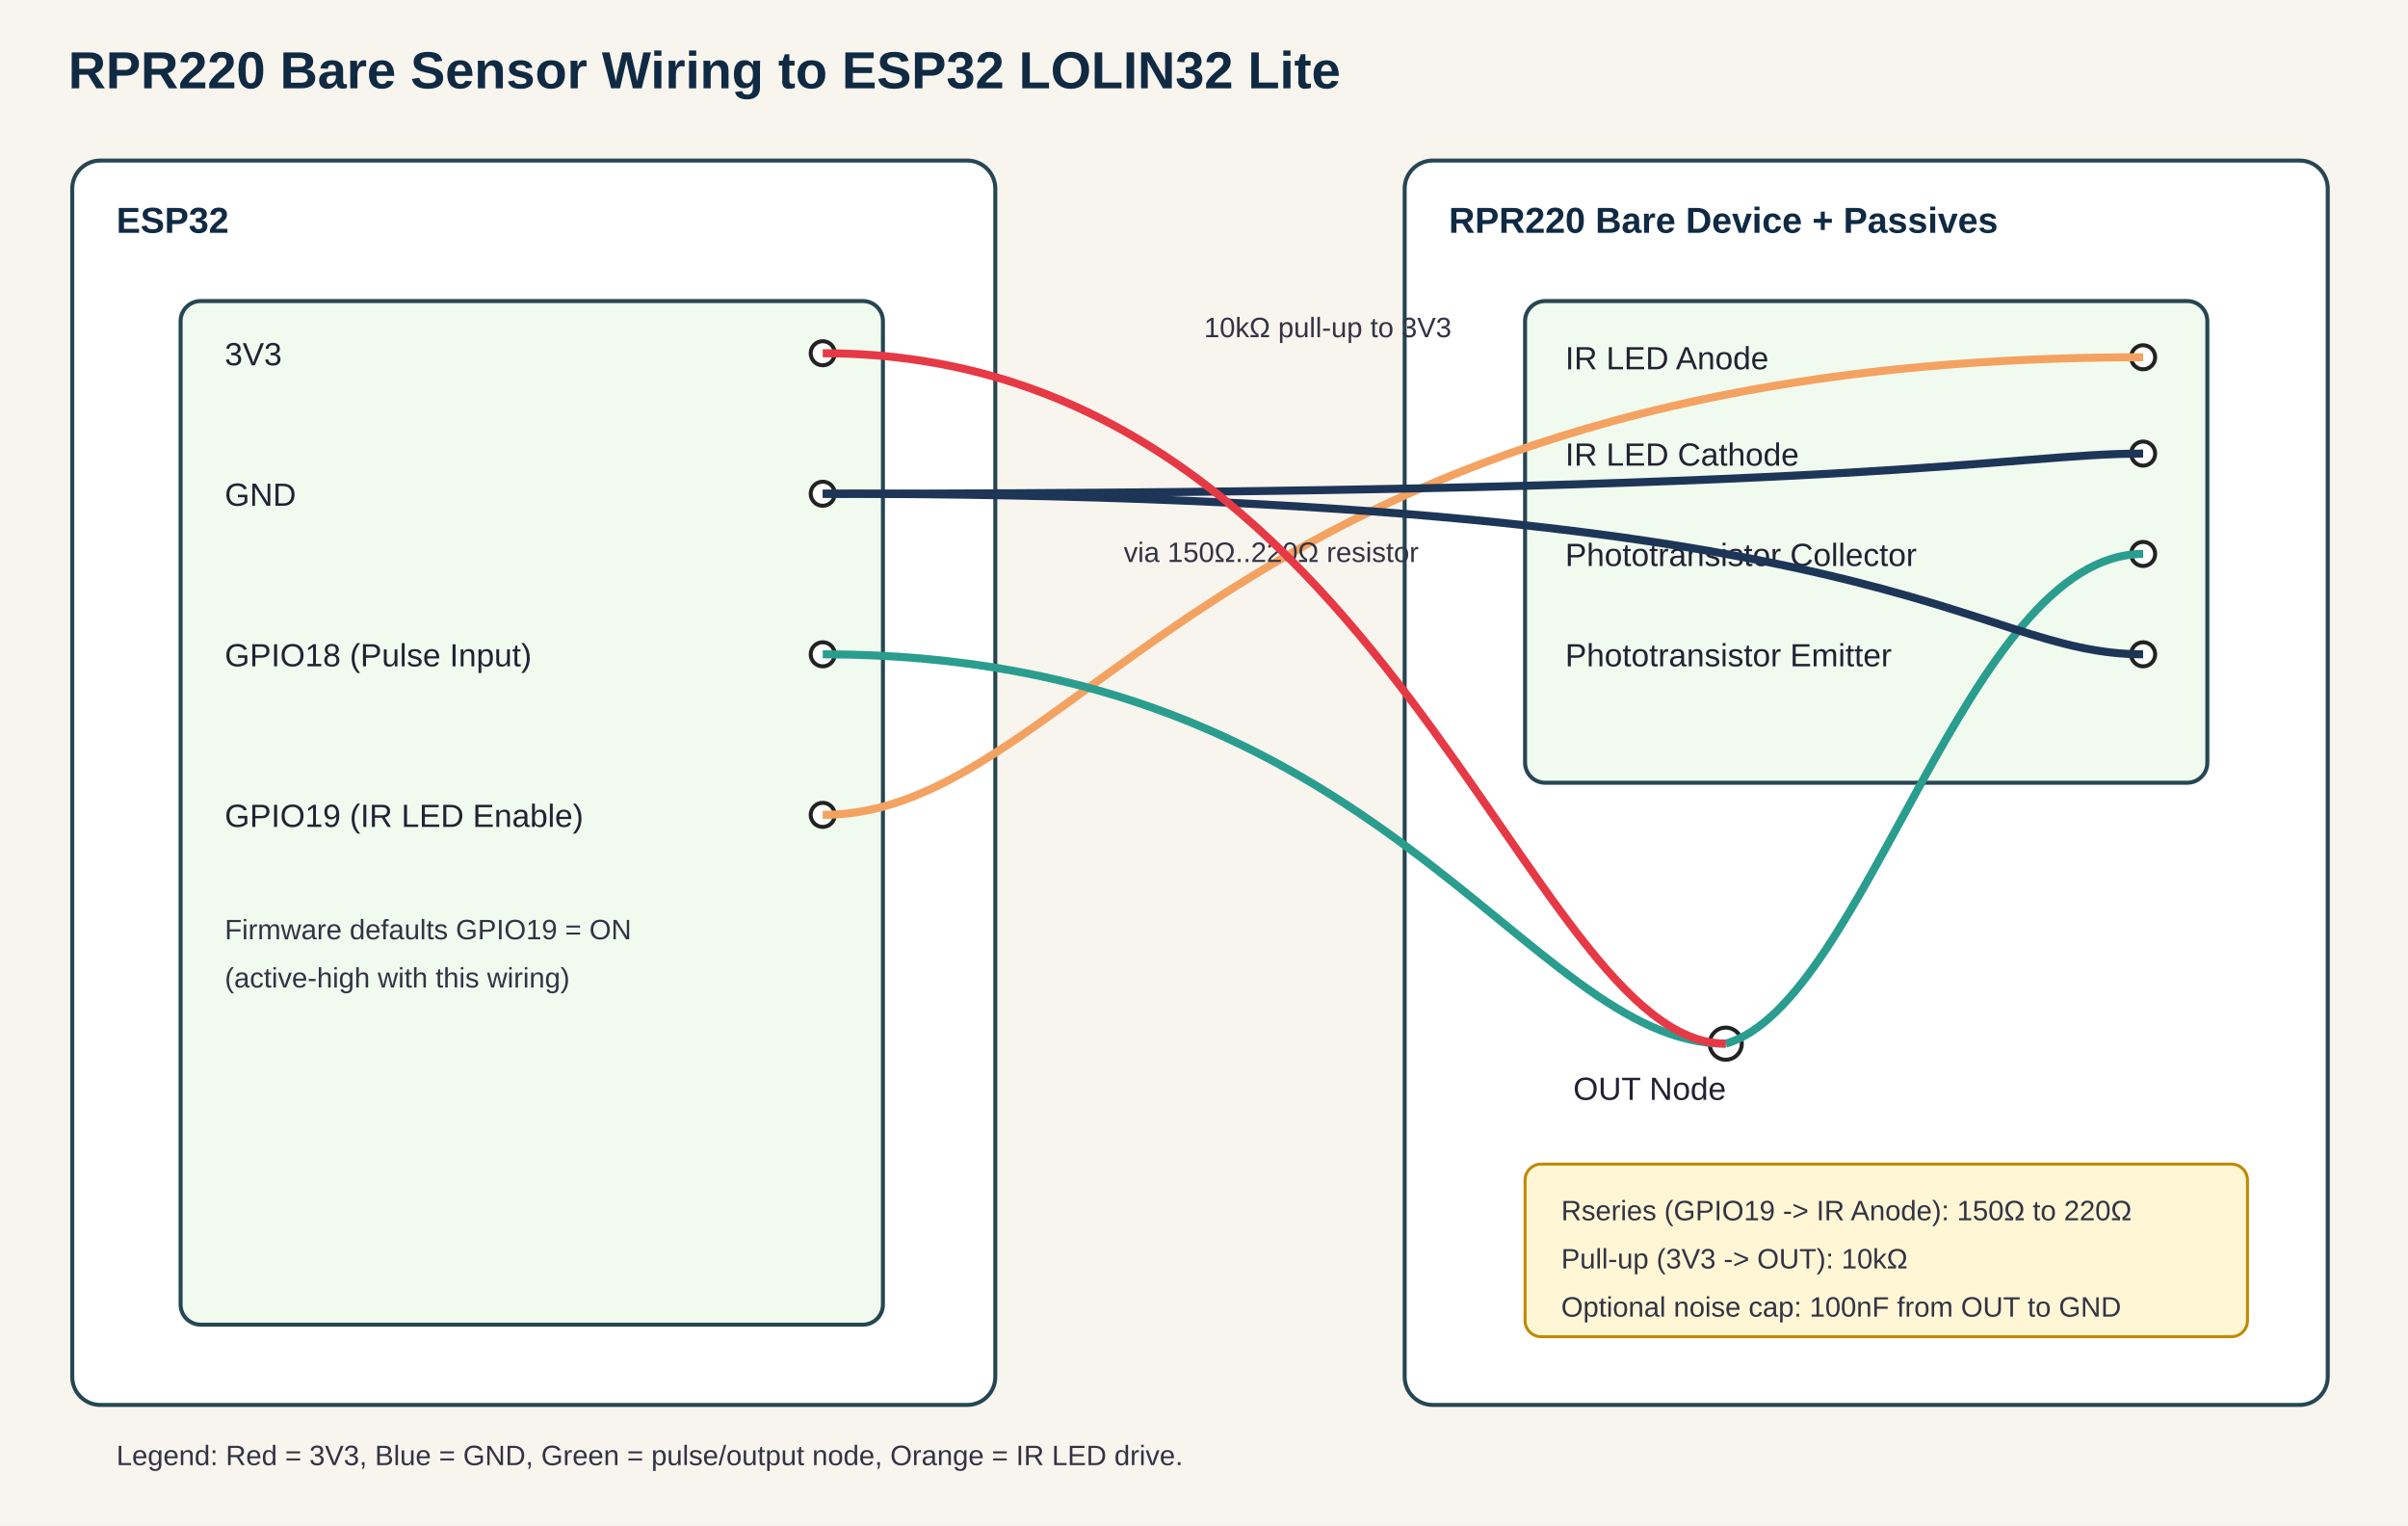
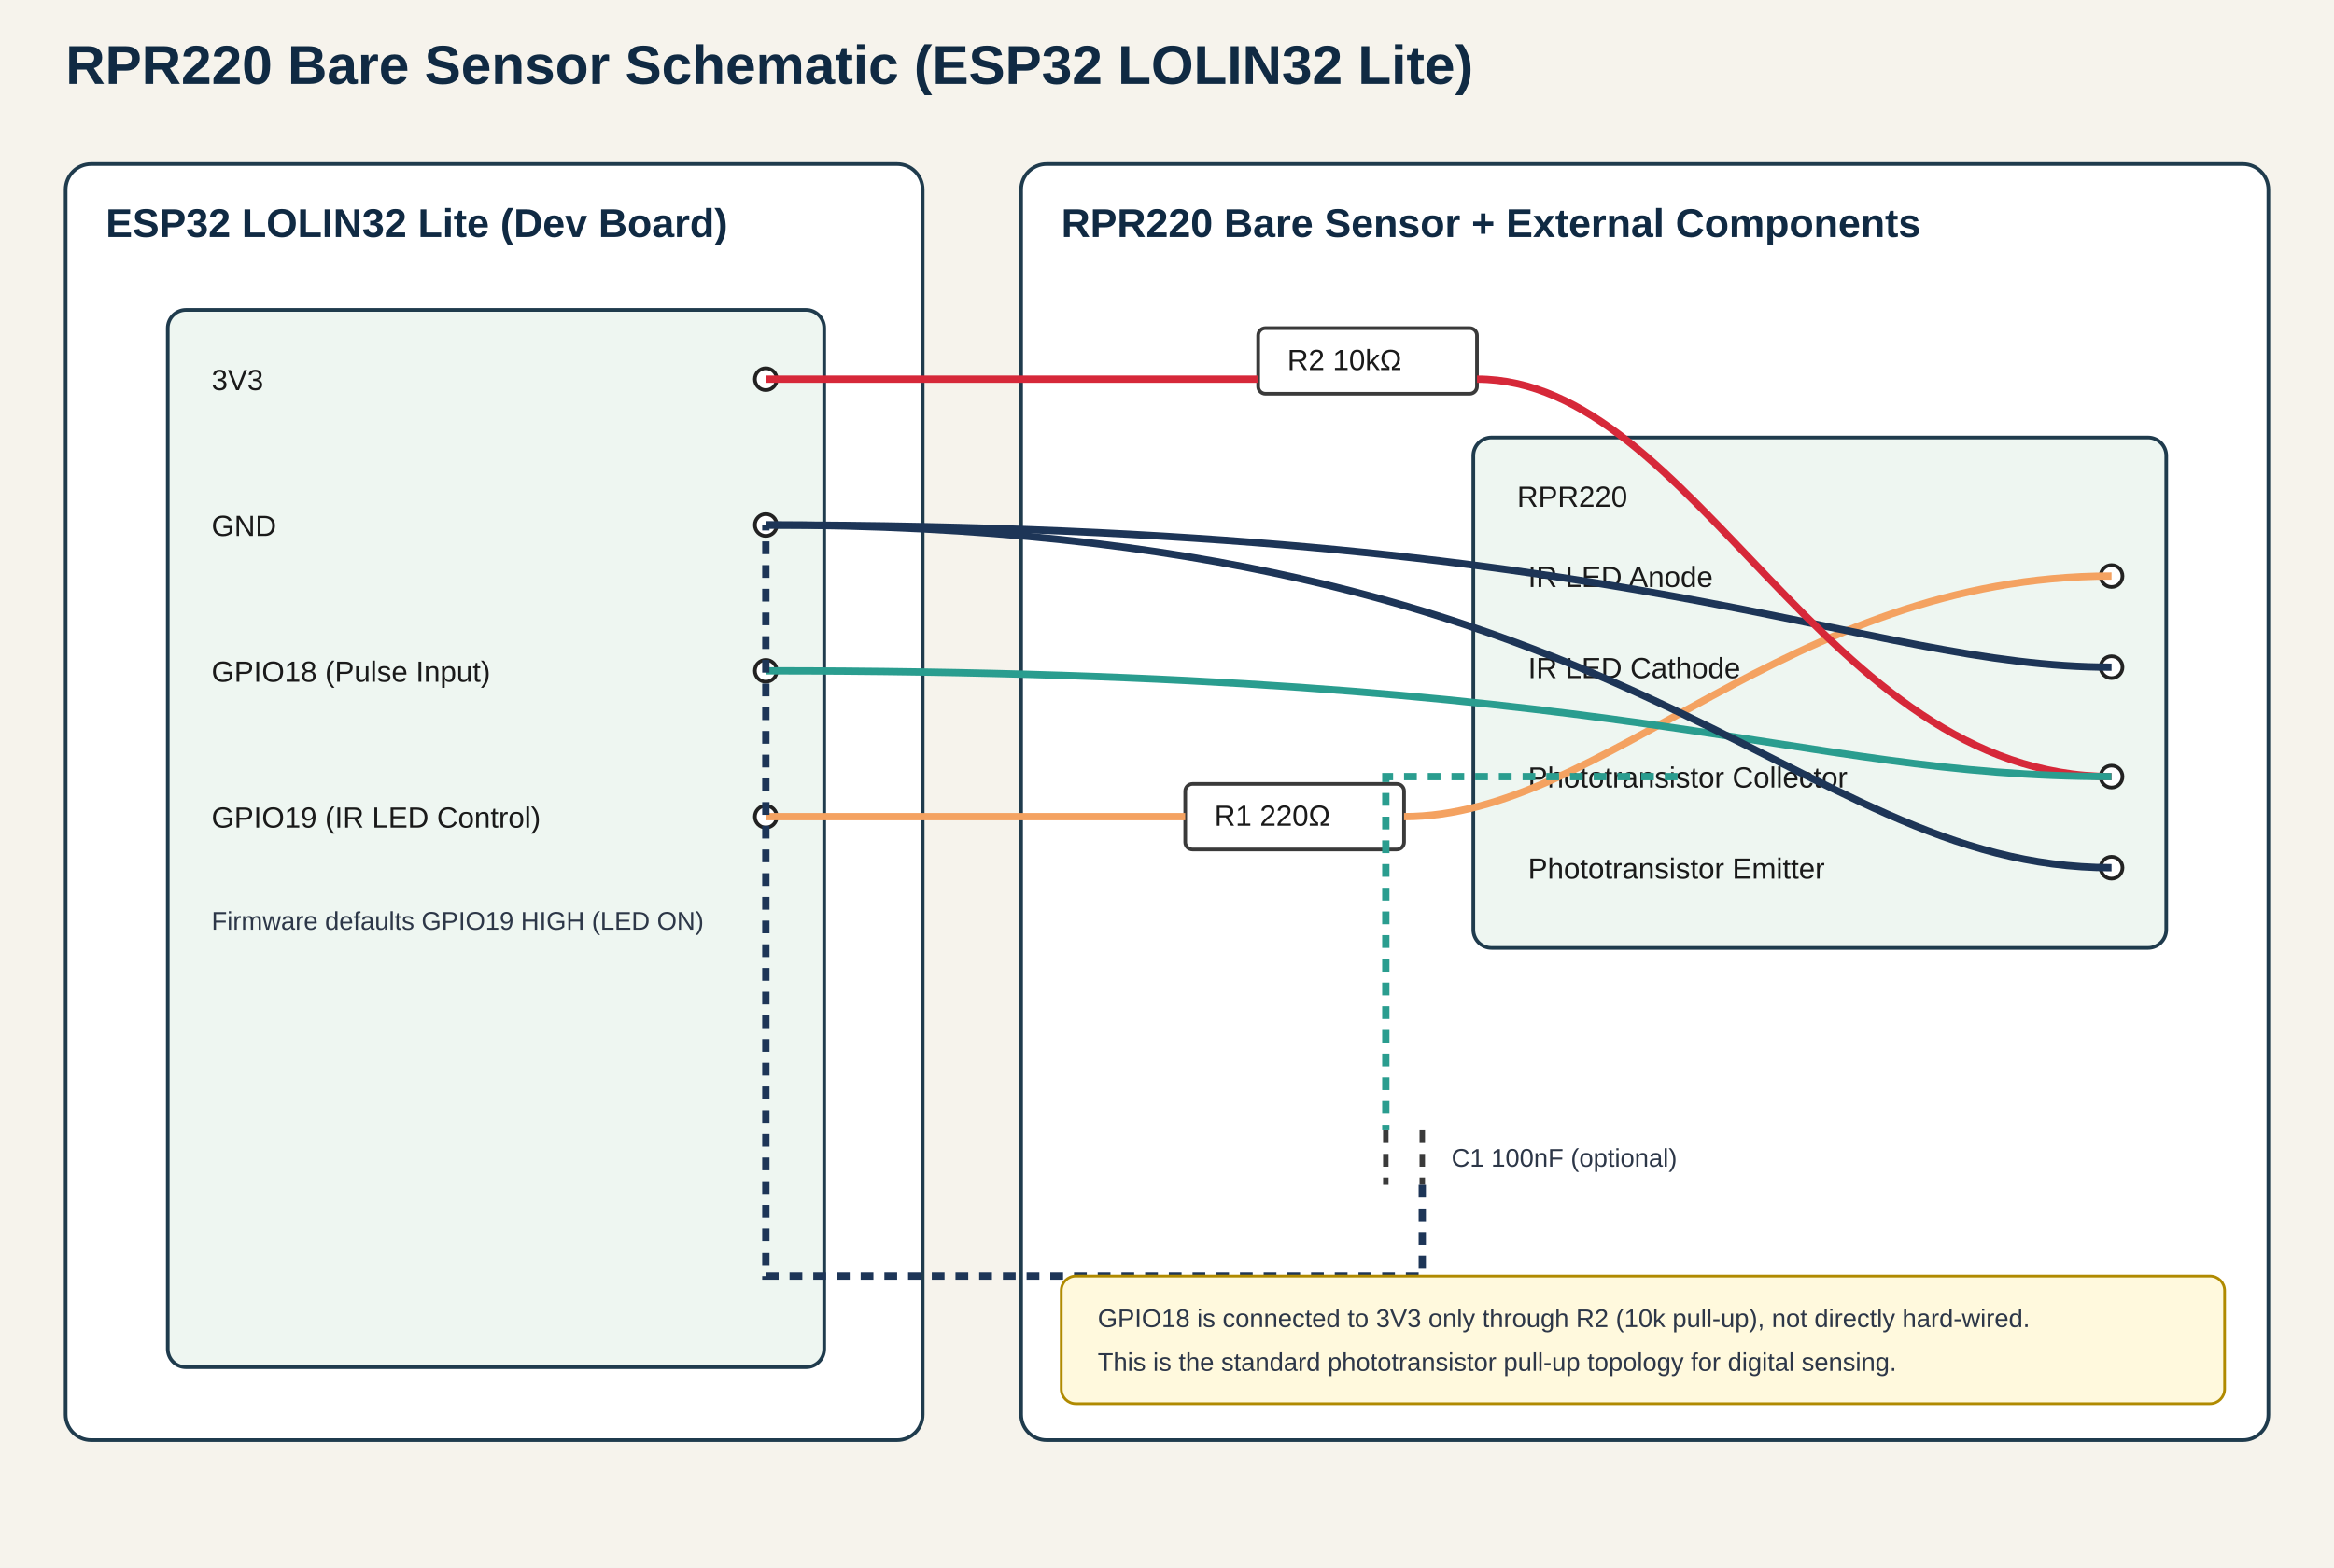
- <svg xmlns="http://www.w3.org/2000/svg" width="1200" height="760" viewBox="0 0 1200 760">
+ <svg xmlns="http://www.w3.org/2000/svg" width="1280" height="860" viewBox="0 0 1280 860">
  <defs>
    <style>
-       .bg { fill: #f8f5ee; }
-       .panel { fill: #ffffff; stroke: #264653; stroke-width: 2; rx: 14; }
-       .title { font: 700 26px 'IBM Plex Sans', Arial, sans-serif; fill: #102a43; }
-       .subtitle { font: 600 18px 'IBM Plex Sans', Arial, sans-serif; fill: #102a43; }
-       .label { font: 500 16px 'IBM Plex Sans', Arial, sans-serif; fill: #223; }
-       .small { font: 500 14px 'IBM Plex Sans', Arial, sans-serif; fill: #334; }
-       .wire-power { stroke: #e63946; stroke-width: 4; fill: none; }
+       .bg { fill: #f6f3ec; }
+       .panel { fill: #ffffff; stroke: #1f3b4d; stroke-width: 2; }
+       .chip { fill: #eef6f1; stroke: #1f3b4d; stroke-width: 2; }
+       .title { font: 700 30px 'IBM Plex Sans', Arial, sans-serif; fill: #102a43; }
+       .h2 { font: 700 22px 'IBM Plex Sans', Arial, sans-serif; fill: #102a43; }
+       .txt { font: 500 16px 'IBM Plex Sans', Arial, sans-serif; fill: #1a1a1a; }
+       .small { font: 500 14px 'IBM Plex Sans', Arial, sans-serif; fill: #2d3748; }
+       .wire-vcc { stroke: #d62839; stroke-width: 4; fill: none; }
      .wire-gnd { stroke: #1d3557; stroke-width: 4; fill: none; }
-       .wire-signal { stroke: #2a9d8f; stroke-width: 4; fill: none; }
+       .wire-sig { stroke: #2a9d8f; stroke-width: 4; fill: none; }
      .wire-led { stroke: #f4a261; stroke-width: 4; fill: none; }
      .node { fill: #fff; stroke: #222; stroke-width: 2; }
-       .chip { fill: #f1faee; stroke: #264653; stroke-width: 2; }
-       .note { fill: #fff6d5; stroke: #c08a00; stroke-width: 1.5; rx: 8; }
+       .res { fill: #fff; stroke: #3a3a3a; stroke-width: 2; }
+       .cap { stroke: #3a3a3a; stroke-width: 3; }
+       .opt { stroke-dasharray: 7 6; }
+       .note { fill: #fff9dd; stroke: #b08a00; stroke-width: 1.5; }
    </style>
-     <marker id="arrow" markerWidth="10" markerHeight="8" refX="8" refY="4" orient="auto">
-       <polygon points="0,0 10,4 0,8" fill="#444" />
-     </marker>
  </defs>
-   <rect class="bg" x="0" y="0" width="1200" height="760" />
-   <text class="title" x="34" y="44">RPR220 Bare Sensor Wiring to ESP32 LOLIN32 Lite</text>
-   <rect class="panel" x="36" y="80" width="460" height="620" />
-   <text class="subtitle" x="58" y="116">ESP32</text>
-   <rect class="chip" x="90" y="150" width="350" height="510" rx="10" />
-   <text class="label" x="112" y="182">3V3</text>
-   <circle class="node" cx="410" cy="176" r="6" />
-   <text class="label" x="112" y="252">GND</text>
-   <circle class="node" cx="410" cy="246" r="6" />
-   <text class="label" x="112" y="332">GPIO18 (Pulse Input)</text>
-   <circle class="node" cx="410" cy="326" r="6" />
-   <text class="label" x="112" y="412">GPIO19 (IR LED Enable)</text>
-   <circle class="node" cx="410" cy="406" r="6" />
-   <text class="small" x="112" y="468">Firmware defaults GPIO19 = ON</text>
-   <text class="small" x="112" y="492">(active-high with this wiring)</text>
-   <rect class="panel" x="700" y="80" width="460" height="620" />
-   <text class="subtitle" x="722" y="116">RPR220 Bare Device + Passives</text>
-   <rect class="chip" x="760" y="150" width="340" height="240" rx="10" />
-   <text class="label" x="780" y="184">IR LED Anode</text>
-   <circle class="node" cx="1068" cy="178" r="6" />
-   <text class="label" x="780" y="232">IR LED Cathode</text>
-   <circle class="node" cx="1068" cy="226" r="6" />
-   <text class="label" x="780" y="282">Phototransistor Collector</text>
-   <circle class="node" cx="1068" cy="276" r="6" />
-   <text class="label" x="780" y="332">Phototransistor Emitter</text>
-   <circle class="node" cx="1068" cy="326" r="6" />
-   <circle class="node" cx="860" cy="520" r="8" />
-   <text class="label" x="784" y="548">OUT Node</text>
-   <rect class="note" x="760" y="580" width="360" height="86" />
-   <text class="small" x="778" y="608">Rseries (GPIO19 -&gt; IR Anode): 150Ω to 220Ω</text>
-   <text class="small" x="778" y="632">Pull-up (3V3 -&gt; OUT): 10kΩ</text>
-   <text class="small" x="778" y="656">Optional noise cap: 100nF from OUT to GND</text>
-   <path class="wire-led" d="M410 406 C540 406, 610 178, 1068 178" />
-   <text class="small" x="560" y="280">via 150Ω..220Ω resistor</text>
-   <path class="wire-gnd" d="M1068 226 C1000 226, 940 246, 410 246" />
-   <path class="wire-signal" d="M1068 276 C980 276, 930 500, 860 520" />
-   <path class="wire-gnd" d="M1068 326 C980 326, 950 246, 410 246" />
-   <path class="wire-signal" d="M860 520 C760 520, 690 326, 410 326" />
-   <path class="wire-power" d="M410 176 C690 176, 760 520, 860 520" />
-   <text class="small" x="600" y="168">10kΩ pull-up to 3V3</text>
-   <text class="small" x="58" y="730">Legend: Red = 3V3, Blue = GND, Green = pulse/output node, Orange = IR LED drive.</text>
+   <rect class="bg" x="0" y="0" width="1280" height="860" />
+   <text class="title" x="36" y="46">RPR220 Bare Sensor Schematic (ESP32 LOLIN32 Lite)</text>
+   <rect class="panel" x="36" y="90" width="470" height="700" rx="14" />
+   <text class="h2" x="58" y="130">ESP32 LOLIN32 Lite (Dev Board)</text>
+   <rect class="chip" x="92" y="170" width="360" height="580" rx="10" />
+   <text class="txt" x="116" y="214">3V3</text>
+   <circle class="node" cx="420" cy="208" r="6" />
+   <text class="txt" x="116" y="294">GND</text>
+   <circle class="node" cx="420" cy="288" r="6" />
+   <text class="txt" x="116" y="374">GPIO18 (Pulse Input)</text>
+   <circle class="node" cx="420" cy="368" r="6" />
+   <text class="txt" x="116" y="454">GPIO19 (IR LED Control)</text>
+   <circle class="node" cx="420" cy="448" r="6" />
+   <text class="small" x="116" y="510">Firmware defaults GPIO19 HIGH (LED ON)</text>
+   <rect class="panel" x="560" y="90" width="684" height="700" rx="14" />
+   <text class="h2" x="582" y="130">RPR220 Bare Sensor + External Components</text>
+   <rect class="chip" x="808" y="240" width="380" height="280" rx="10" />
+   <text class="txt" x="832" y="278">RPR220</text>
+   <text class="txt" x="838" y="322">IR LED Anode</text>
+   <circle class="node" cx="1158" cy="316" r="6" />
+   <text class="txt" x="838" y="372">IR LED Cathode</text>
+   <circle class="node" cx="1158" cy="366" r="6" />
+   <text class="txt" x="838" y="432">Phototransistor Collector</text>
+   <circle class="node" cx="1158" cy="426" r="6" />
+   <text class="txt" x="838" y="482">Phototransistor Emitter</text>
+   <circle class="node" cx="1158" cy="476" r="6" />
+   <rect class="res" x="650" y="430" width="120" height="36" rx="4" />
+   <text class="txt" x="666" y="453">R1 220Ω</text>
+   <rect class="res" x="690" y="180" width="120" height="36" rx="4" />
+   <text class="txt" x="706" y="203">R2 10kΩ</text>
+   <line class="cap opt" x1="760" y1="620" x2="760" y2="650" />
+   <line class="cap opt" x1="780" y1="620" x2="780" y2="650" />
+   <text class="small" x="796" y="640">C1 100nF (optional)</text>
+   <path class="wire-led" d="M420 448 L650 448" />
+   <path class="wire-led" d="M770 448 C880 448, 980 316, 1158 316" />
+   <path class="wire-gnd" d="M1158 366 C1020 366, 900 288, 420 288" />
+   <path class="wire-vcc" d="M420 208 L690 208" />
+   <path class="wire-vcc" d="M810 208 C930 208, 1000 426, 1158 426" />
+   <path class="wire-sig" d="M1158 426 C980 426, 900 368, 420 368" />
+   <path class="wire-gnd" d="M1158 476 C980 476, 900 288, 420 288" />
+   <path class="wire-sig opt" d="M920 426 L760 426 L760 620" />
+   <path class="wire-gnd opt" d="M780 650 L780 700 L420 700 L420 288" />
+   <rect class="note" x="582" y="700" width="638" height="70" rx="8" />
+   <text class="small" x="602" y="728">GPIO18 is connected to 3V3 only through R2 (10k pull-up), not directly hard-wired.</text>
+   <text class="small" x="602" y="752">This is the standard phototransistor pull-up topology for digital sensing.</text>
</svg>
